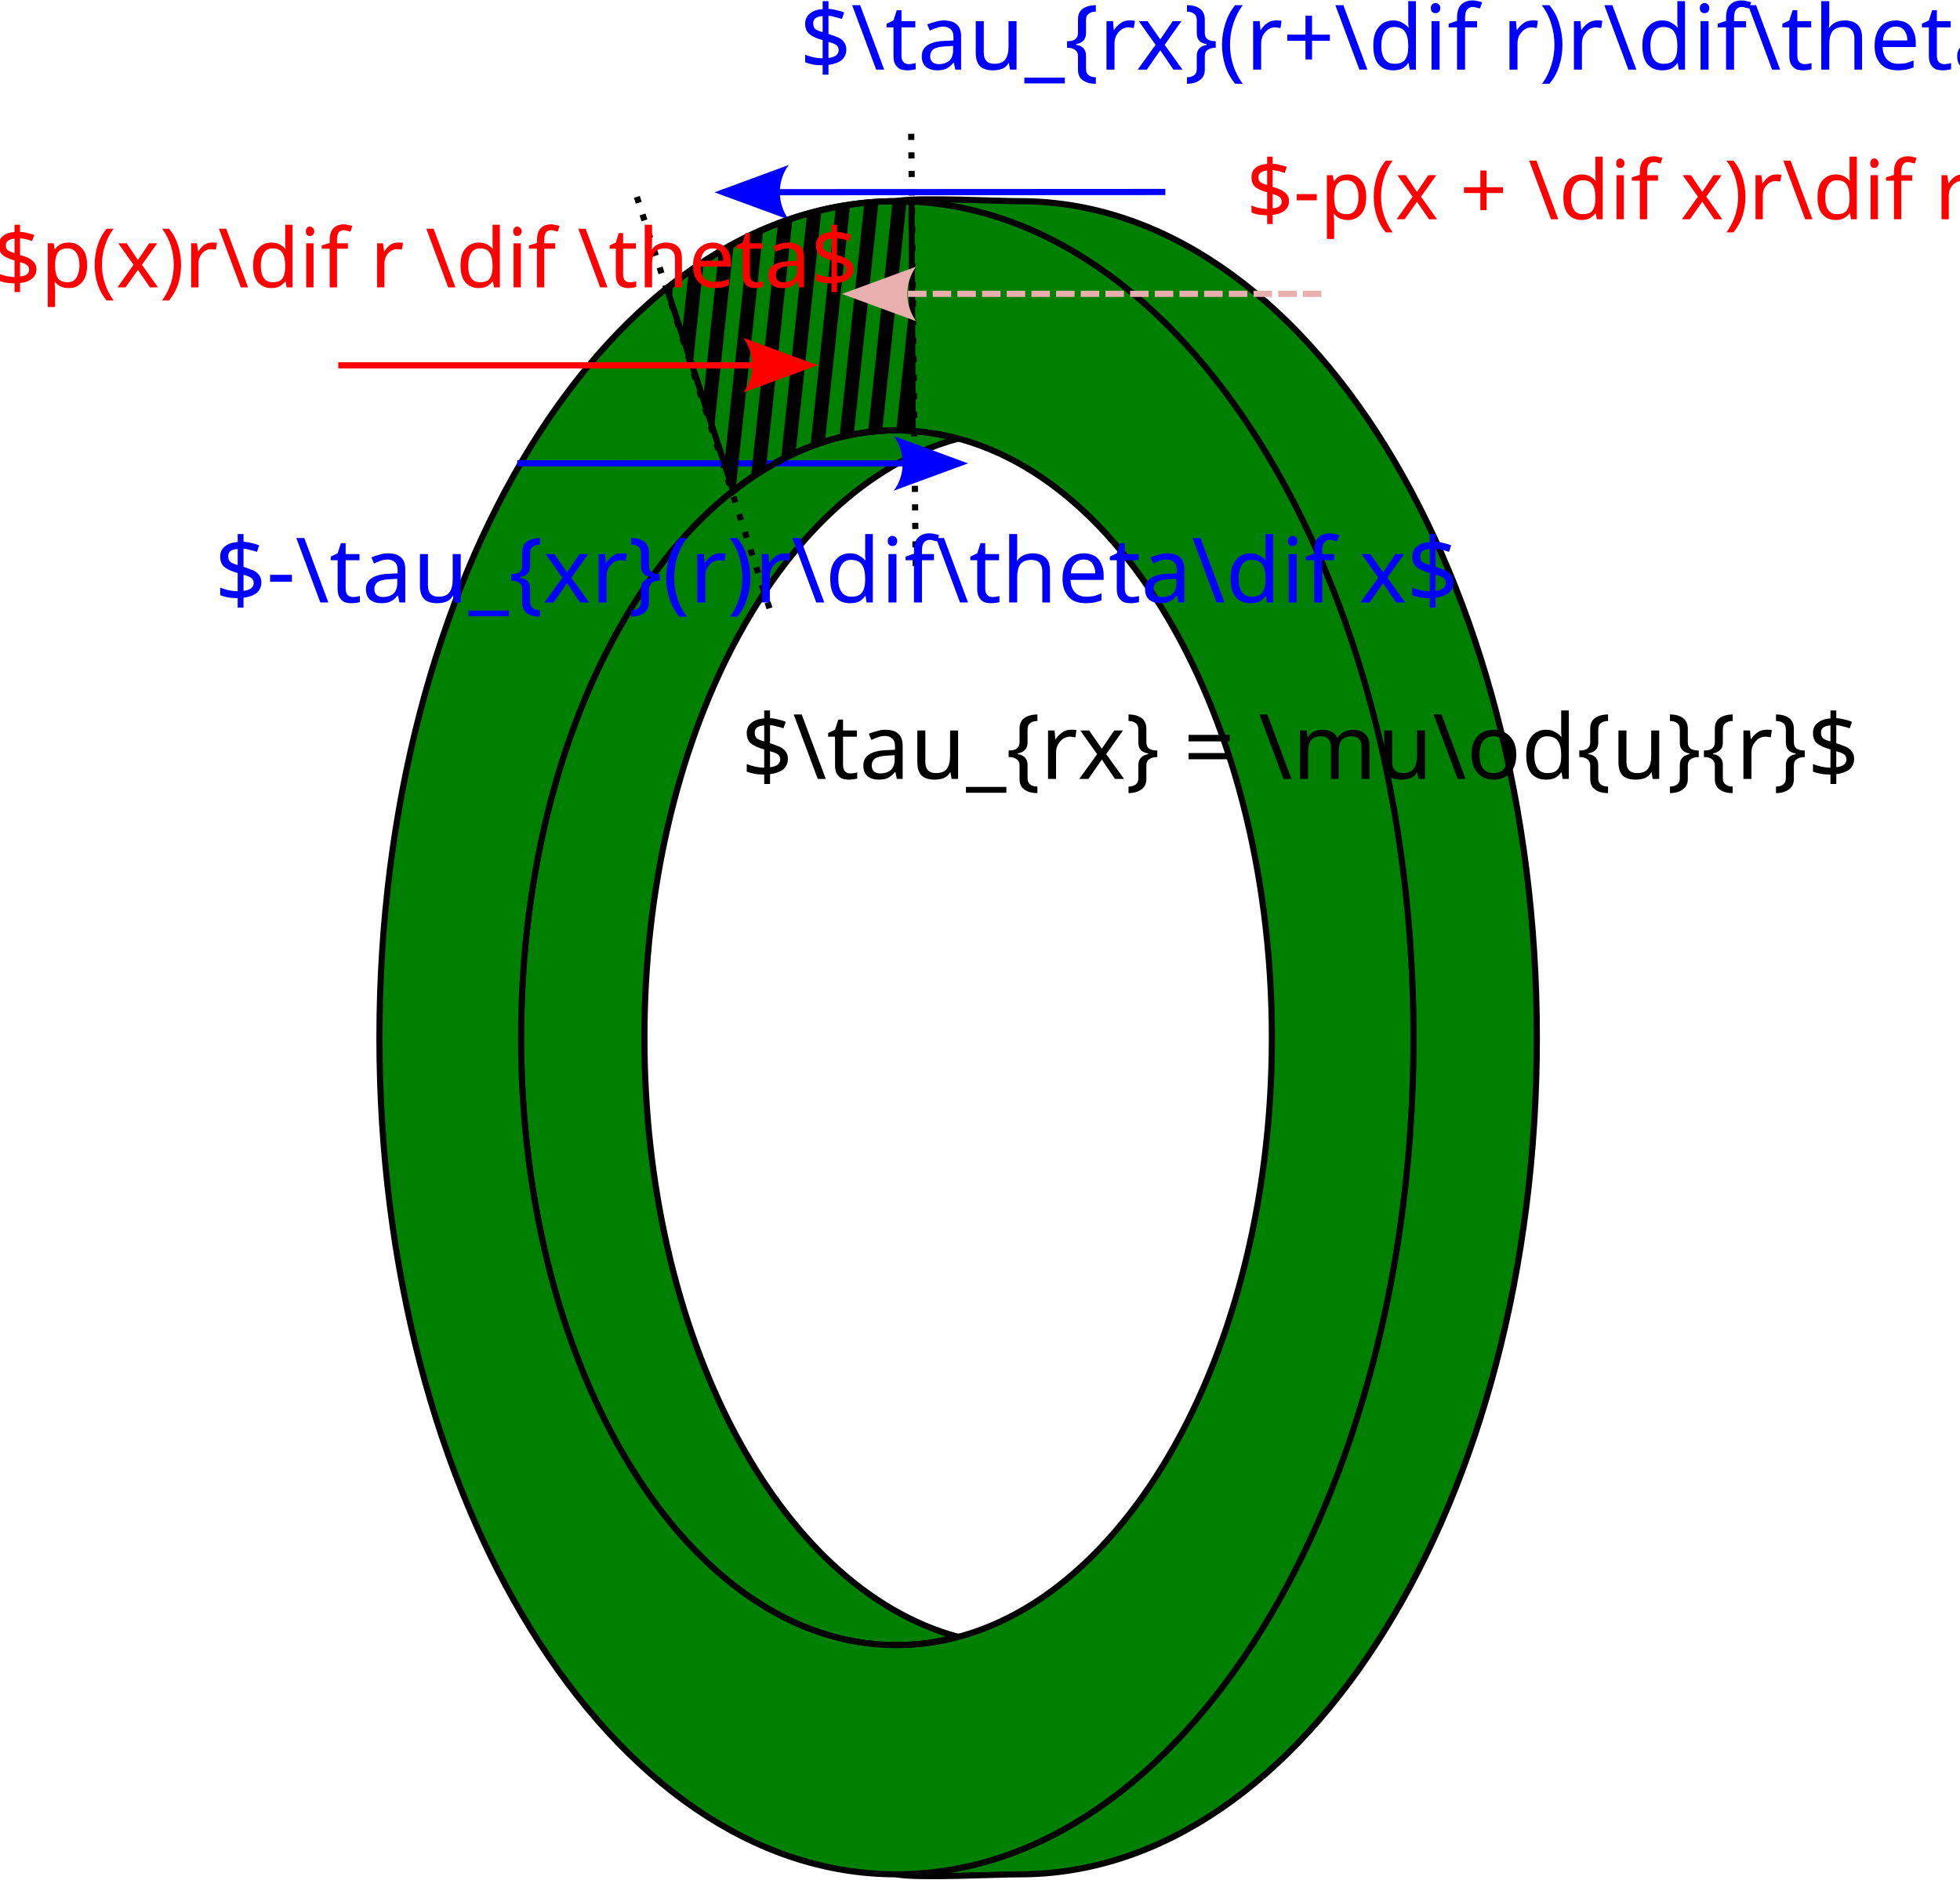
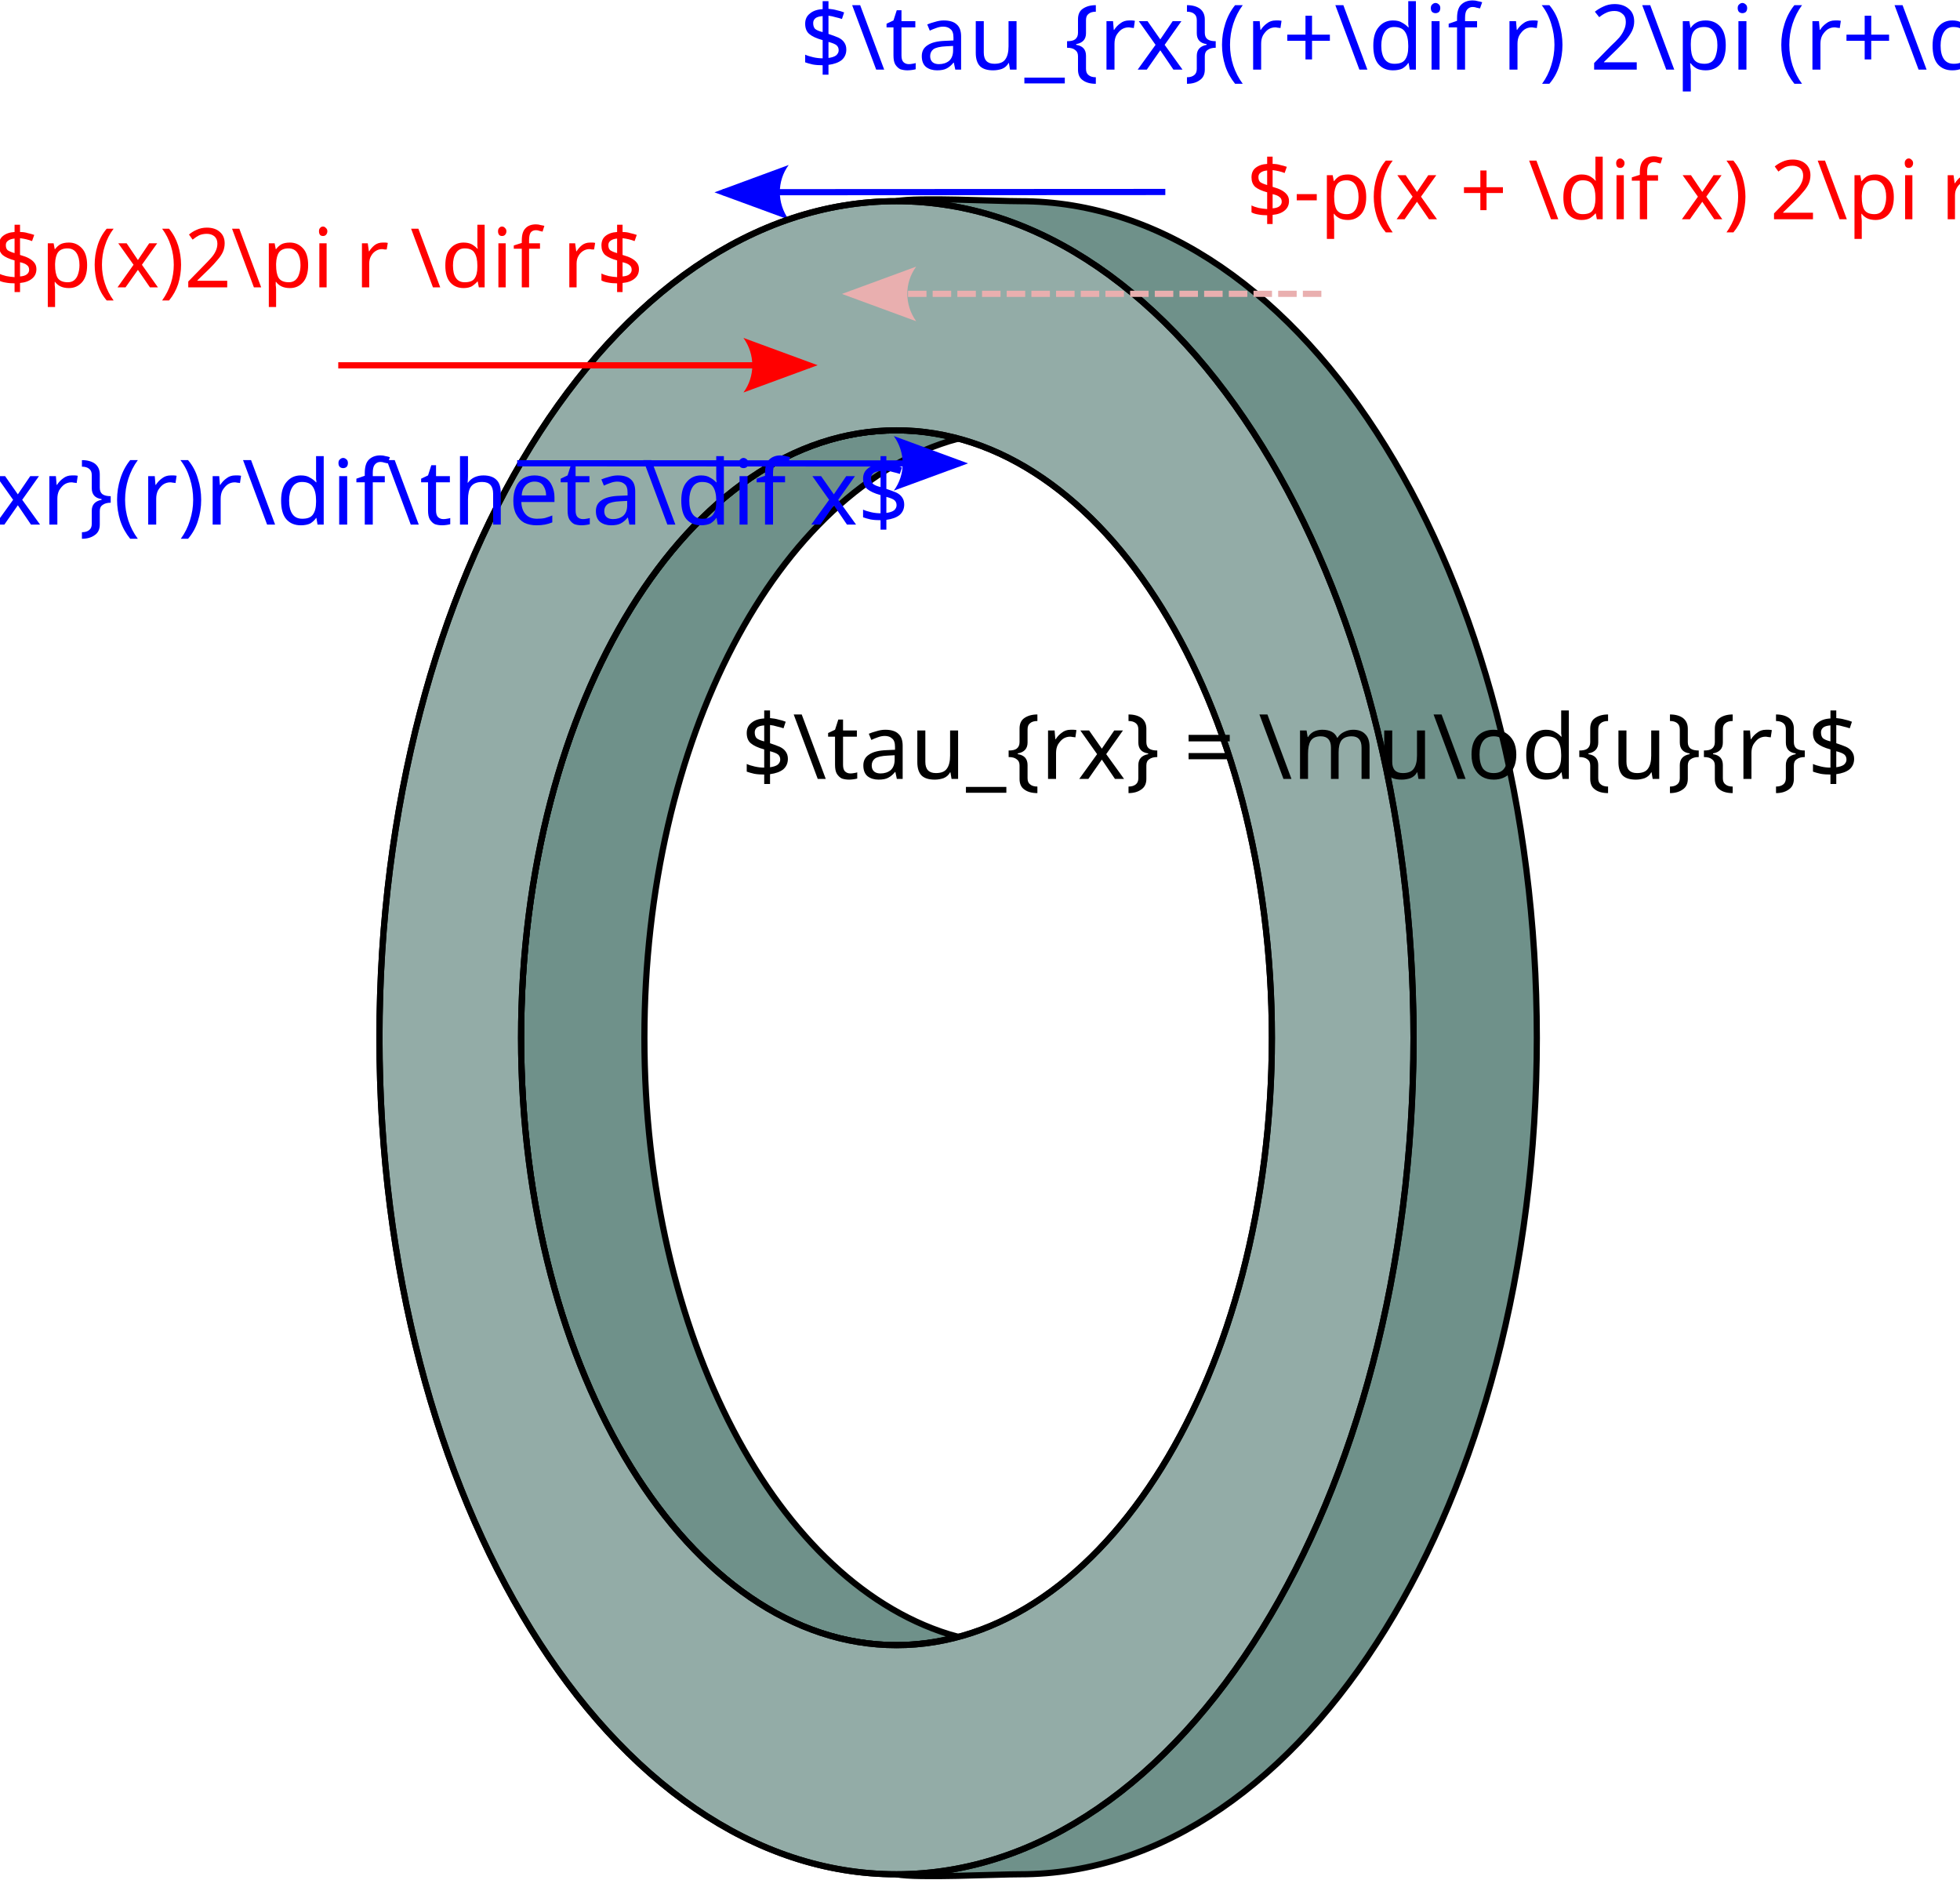
<svg xmlns="http://www.w3.org/2000/svg" xmlns:xlink="http://www.w3.org/1999/xlink" width="84.106mm" height="80.642mm" viewBox="0 0 84.106 80.642" version="1.1" id="svg5">
  <defs id="defs2">
+     <pattern xlink:href="#Strips1_1" id="pattern12897" patternTransform="matrix(0.3583421,-0.3457329,-43.34577,-44.92663,3.067886,-0.9761507)" />
    <marker style="overflow:visible" id="Arrow2Lend" refX="0" refY="0" orient="auto">
      <path transform="matrix(-1.1,0,0,-1.1,-1.1,0)" d="M 8.719,4.034 -2.207,0.016 8.719,-4.002 c -1.745,2.372 -1.735,5.617 -6e-7,8.035 z" style="fill:context-stroke;fill-rule:evenodd;stroke-width:0.625;stroke-linejoin:round" id="path6435" />
    </marker>
    <marker style="overflow:visible" id="Arrow1Lend" refX="0" refY="0" orient="auto">
      <path transform="matrix(-0.8,0,0,-0.8,-10,0)" style="fill:context-stroke;fill-rule:evenodd;stroke:context-stroke;stroke-width:1pt" d="M 0,0 5,-5 -12.5,0 5,5 Z" id="path6417" />
    </marker>
-     <pattern xlink:href="#Strips1_1" id="pattern8881" patternTransform="matrix(-0.5954395,-0.06327465,-5.119457,48.17616,0,0)" />
    <pattern patternUnits="userSpaceOnUse" width="2" height="1" patternTransform="translate(0,0) scale(10,10)" id="Strips1_1">
      <rect style="fill:black;stroke:none" x="0" y="-0.5" width="1" height="2" id="rect7882" />
    </pattern>
    <marker style="overflow:visible" id="Arrow2Lstart" refX="0" refY="0" orient="auto">
      <path transform="matrix(1.1,0,0,1.1,1.1,0)" d="M 8.719,4.034 -2.207,0.016 8.719,-4.002 c -1.745,2.372 -1.735,5.617 -6e-7,8.035 z" style="fill:context-stroke;fill-rule:evenodd;stroke-width:0.625;stroke-linejoin:round" id="path6432" />
    </marker>
  </defs>
  <g id="layer1" transform="translate(-43.07795,-92.53659)">
-     <path id="path846" style="fill:#008000;stroke:#000000;stroke-width:0.265" d="m 86.839,101.17 c 12.253,1e-5 22.186,16.072 22.186,35.898 -2e-5,19.826 -9.933,35.898 -22.186,35.898 -0.895,-0.005 -4.404,0.18 -5.292,0 11.157,-2.143 22.178,-17.719 22.186,-35.898 -0.008,-18.179 -11.029,-33.755 -22.186,-35.898 0.888,-0.18 4.397,0.005 5.292,0 z m -5.292,9.833 c 0.879,0.004 1.756,0.125 2.623,0.361 -7.758,2.109 -13.44,12.976 -13.44,25.704 1.09e-4,12.729 5.682,23.595 13.44,25.704 -0.867,0.236 -1.744,0.356 -2.623,0.361 -8.897,4e-5 -16.109,-11.67 -16.109,-26.065 -2e-5,-14.395 7.212,-26.065 16.109,-26.065 z" />
-     <path id="path1184" style="fill:#008000;stroke:#000000;stroke-width:0.265" d="M 81.547,101.17 A 22.186,35.898 0 0 1 103.733,137.068 22.186,35.898 0 0 1 81.547,172.966 22.186,35.898 0 0 1 59.361,137.068 22.186,35.898 0 0 1 81.547,101.17 Z m 0,9.833 A 16.109,26.065 0 0 0 65.438,137.068 16.109,26.065 0 0 0 81.547,163.133 16.109,26.065 0 0 0 97.656,137.068 16.109,26.065 0 0 0 81.547,111.003 Z" />
-     <path id="path1083" style="fill:none;stroke:#000000;stroke-width:0.265;stroke-linecap:butt;stroke-linejoin:miter;stroke-miterlimit:4;stroke-dasharray:0.265, 0.53;stroke-dashoffset:0;stroke-opacity:1" d="m 76.097,118.64 -5.755,-17.856 m 12.03,16.043 -0.197,-19.001" />
+     <path id="path846" style="fill:#6f918a;stroke:#000000;stroke-width:0.265" d="m 86.839,101.17 c 12.253,1e-5 22.186,16.072 22.186,35.898 -2e-5,19.826 -9.933,35.898 -22.186,35.898 -0.895,-0.005 -4.404,0.18 -5.292,0 11.157,-2.143 22.178,-17.719 22.186,-35.898 -0.008,-18.179 -11.029,-33.755 -22.186,-35.898 0.888,-0.18 4.397,0.005 5.292,0 z m -5.292,9.833 c 0.879,0.004 1.756,0.125 2.623,0.361 -7.758,2.109 -13.44,12.976 -13.44,25.704 1.09e-4,12.729 5.682,23.595 13.44,25.704 -0.867,0.236 -1.744,0.356 -2.623,0.361 -8.897,4e-5 -16.109,-11.67 -16.109,-26.065 -2e-5,-14.395 7.212,-26.065 16.109,-26.065 z" />
    <path style="fill:#0000ff;stroke:#0000ff;stroke-width:0.265px;stroke-linecap:butt;stroke-linejoin:miter;stroke-opacity:1;marker-start:url(#Arrow2Lstart)" d="m 74.089,100.785 18.994,-0.01" id="path1327" />
+     <text xml:space="preserve" style="font-style:normal;font-weight:normal;font-size:3.881px;line-height:1.25;font-family:sans-serif;fill:#0000ff;fill-opacity:1;stroke:none;stroke-width:0.265" x="77.394" y="95.523" id="text28698">
+       <tspan id="tspan28696" style="font-size:3.881px;fill:#0000ff;stroke-width:0.265" x="77.394" y="95.523">$\tau_{rx}(r+\dif r) 2\pi (r+\dif r)\dif x$ </tspan>
+     </text>
+     <text xml:space="preserve" style="font-style:normal;font-weight:normal;font-size:3.528px;line-height:1.25;font-family:sans-serif;fill:#ff0000;fill-opacity:1;stroke:none;stroke-width:0.265" x="96.564" y="101.945" id="text42122">
+       <tspan id="tspan42120" style="font-size:3.528px;fill:#ff0000;stroke-width:0.265" x="96.564" y="101.945">$-p(x + \dif x) 2\pi r \dif r $</tspan>
+     </text>
+     <path id="path12935" style="fill:#93aca7;fill-opacity:1;fill-rule:nonzero;stroke:#000000;stroke-width:0.265" d="M 81.547,101.17 A 22.186,35.898 0 0 1 103.733,137.068 22.186,35.898 0 0 1 81.547,172.966 22.186,35.898 0 0 1 59.361,137.068 22.186,35.898 0 0 1 81.547,101.17 Z m 0,9.833 A 16.109,26.065 0 0 0 65.438,137.068 16.109,26.065 0 0 0 81.547,163.133 16.109,26.065 0 0 0 97.656,137.068 16.109,26.065 0 0 0 81.547,111.003 Z" />
+     <path id="path1184" style="fill:url(#pattern12897);fill-opacity:1;fill-rule:nonzero;stroke:#000000;stroke-width:0.265" d="M 81.547,101.17 A 22.186,35.898 0 0 1 103.733,137.068 22.186,35.898 0 0 1 81.547,172.966 22.186,35.898 0 0 1 59.361,137.068 22.186,35.898 0 0 1 81.547,101.17 Z m 0,9.833 A 16.109,26.065 0 0 0 65.438,137.068 16.109,26.065 0 0 0 81.547,163.133 16.109,26.065 0 0 0 97.656,137.068 16.109,26.065 0 0 0 81.547,111.003 Z" />
+     <path style="fill:#0000ff;stroke:#0000ff;stroke-width:0.265px;stroke-linecap:butt;stroke-linejoin:miter;stroke-opacity:1;marker-start:url(#Arrow2Lstart)" d="m 84.266,112.426 -18.994,-0.01" id="path6686" />
+     <text xml:space="preserve" style="font-style:normal;font-weight:normal;font-size:3.528px;line-height:1.25;font-family:sans-serif;fill:#ff0000;fill-opacity:1;stroke:none;stroke-width:0.265" x="42.811" y="104.866" id="text37508">
+       <tspan id="tspan37506" style="font-size:3.528px;fill:#ff0000;stroke-width:0.265" x="42.811" y="104.866">$p(x)2\pi r \dif r$</tspan>
+     </text>
+     <path style="fill:#ff0000;stroke:#ff0000;stroke-width:0.265px;stroke-linecap:butt;stroke-linejoin:miter;stroke-opacity:1;marker-end:url(#Arrow2Lend)" d="M 57.593,108.213 H 77.813" id="path26602" />
+     <path style="fill:#e9afaf;stroke:#e9afaf;stroke-width:0.265;stroke-linecap:butt;stroke-linejoin:miter;stroke-miterlimit:4;stroke-dasharray:0.794, 0.265;stroke-dashoffset:0;stroke-opacity:1;marker-end:url(#Arrow2Lend)" d="M 99.779,105.145 H 79.559" id="path37788" />
+     <text xml:space="preserve" style="font-style:normal;font-weight:normal;font-size:3.881px;line-height:1.25;font-family:sans-serif;word-spacing:0px;fill:#0000ff;fill-opacity:1;stroke:none;stroke-width:0.265" x="28.727" y="115.046" id="text37086">
+       <tspan id="tspan37084" style="font-size:3.881px;fill:#0000ff;stroke-width:0.265" x="28.727" y="115.046" rotate="0 0 0 0 0 0 0 0 0 0 0 0 0 0 0 0 0">$-\tau_{xr}(r)r\dif\theta\dif x$ </tspan>
+     </text>
    <text xml:space="preserve" style="font-style:normal;font-weight:normal;font-size:3.881px;line-height:1.25;font-family:sans-serif;fill:#000000;fill-opacity:1;stroke:none;stroke-width:0.265" x="74.886" y="125.96" id="text2806">
      <tspan id="tspan2804" style="font-size:3.881px;stroke-width:0.265" x="74.886" y="125.96">$\tau_{rx} = \mu\od{u}{r}$</tspan>
    </text>
-     <path style="fill:#0000ff;stroke:#0000ff;stroke-width:0.265px;stroke-linecap:butt;stroke-linejoin:miter;stroke-opacity:1;marker-start:url(#Arrow2Lstart)" d="m 84.266,112.426 -18.994,-0.01" id="path6686" />
-     <path id="path6787" style="fill:url(#pattern8881);fill-opacity:1;stroke:#000000;stroke-width:0.265" d="m 81.547,101.17 a 22.186,35.898 0 0 0 -9.849,3.749 l 2.852,8.696 a 16.109,26.065 0 0 1 6.998,-2.612 16.109,26.065 0 0 1 0.694,0.027 l -0.049,-9.824 a 22.186,35.898 0 0 0 -0.645,-0.036 z" />
-     <path style="fill:#ff0000;stroke:#ff0000;stroke-width:0.265px;stroke-linecap:butt;stroke-linejoin:miter;stroke-opacity:1;marker-end:url(#Arrow2Lend)" d="M 57.593,108.213 H 77.813" id="path26602" />
-     <text xml:space="preserve" style="font-style:normal;font-weight:normal;font-size:3.881px;line-height:1.25;font-family:sans-serif;fill:#0000ff;fill-opacity:1;stroke:none;stroke-width:0.265" x="77.394" y="95.523" id="text28698">
-       <tspan id="tspan28696" style="font-size:3.881px;fill:#0000ff;stroke-width:0.265" x="77.394" y="95.523">$\tau_{rx}(r+\dif r)r\dif\theta\dif x$ </tspan>
-     </text>
-     <text xml:space="preserve" style="font-style:normal;font-weight:normal;font-size:3.881px;line-height:1.25;font-family:sans-serif;word-spacing:0px;fill:#0000ff;fill-opacity:1;stroke:none;stroke-width:0.265" x="52.294" y="118.392" id="text37086">
-       <tspan id="tspan37084" style="font-size:3.881px;fill:#0000ff;stroke-width:0.265" x="52.294" y="118.392" rotate="0 0 0 0 0 0 0 0 0 0 0 0 0 0 0 0 0">$-\tau_{xr}(r)r\dif\theta\dif x$ </tspan>
-     </text>
-     <text xml:space="preserve" style="font-style:normal;font-weight:normal;font-size:3.528px;line-height:1.25;font-family:sans-serif;fill:#ff0000;fill-opacity:1;stroke:none;stroke-width:0.265" x="42.811" y="104.866" id="text37508">
-       <tspan id="tspan37506" style="font-size:3.528px;fill:#ff0000;stroke-width:0.265" x="42.811" y="104.866">$p(x)r\dif r \dif \theta$</tspan>
-     </text>
-     <path style="fill:#e9afaf;stroke:#e9afaf;stroke-width:0.265;stroke-linecap:butt;stroke-linejoin:miter;stroke-miterlimit:4;stroke-dasharray:0.794, 0.265;stroke-dashoffset:0;stroke-opacity:1;marker-end:url(#Arrow2Lend)" d="M 99.779,105.145 H 79.559" id="path37788" />
-     <text xml:space="preserve" style="font-style:normal;font-weight:normal;font-size:3.528px;line-height:1.25;font-family:sans-serif;fill:#ff0000;fill-opacity:1;stroke:none;stroke-width:0.265" x="96.564" y="101.945" id="text42122">
-       <tspan id="tspan42120" style="font-size:3.528px;fill:#ff0000;stroke-width:0.265" x="96.564" y="101.945">$-p(x + \dif x)r\dif r \dif \theta$</tspan>
-     </text>
  </g>
</svg>
